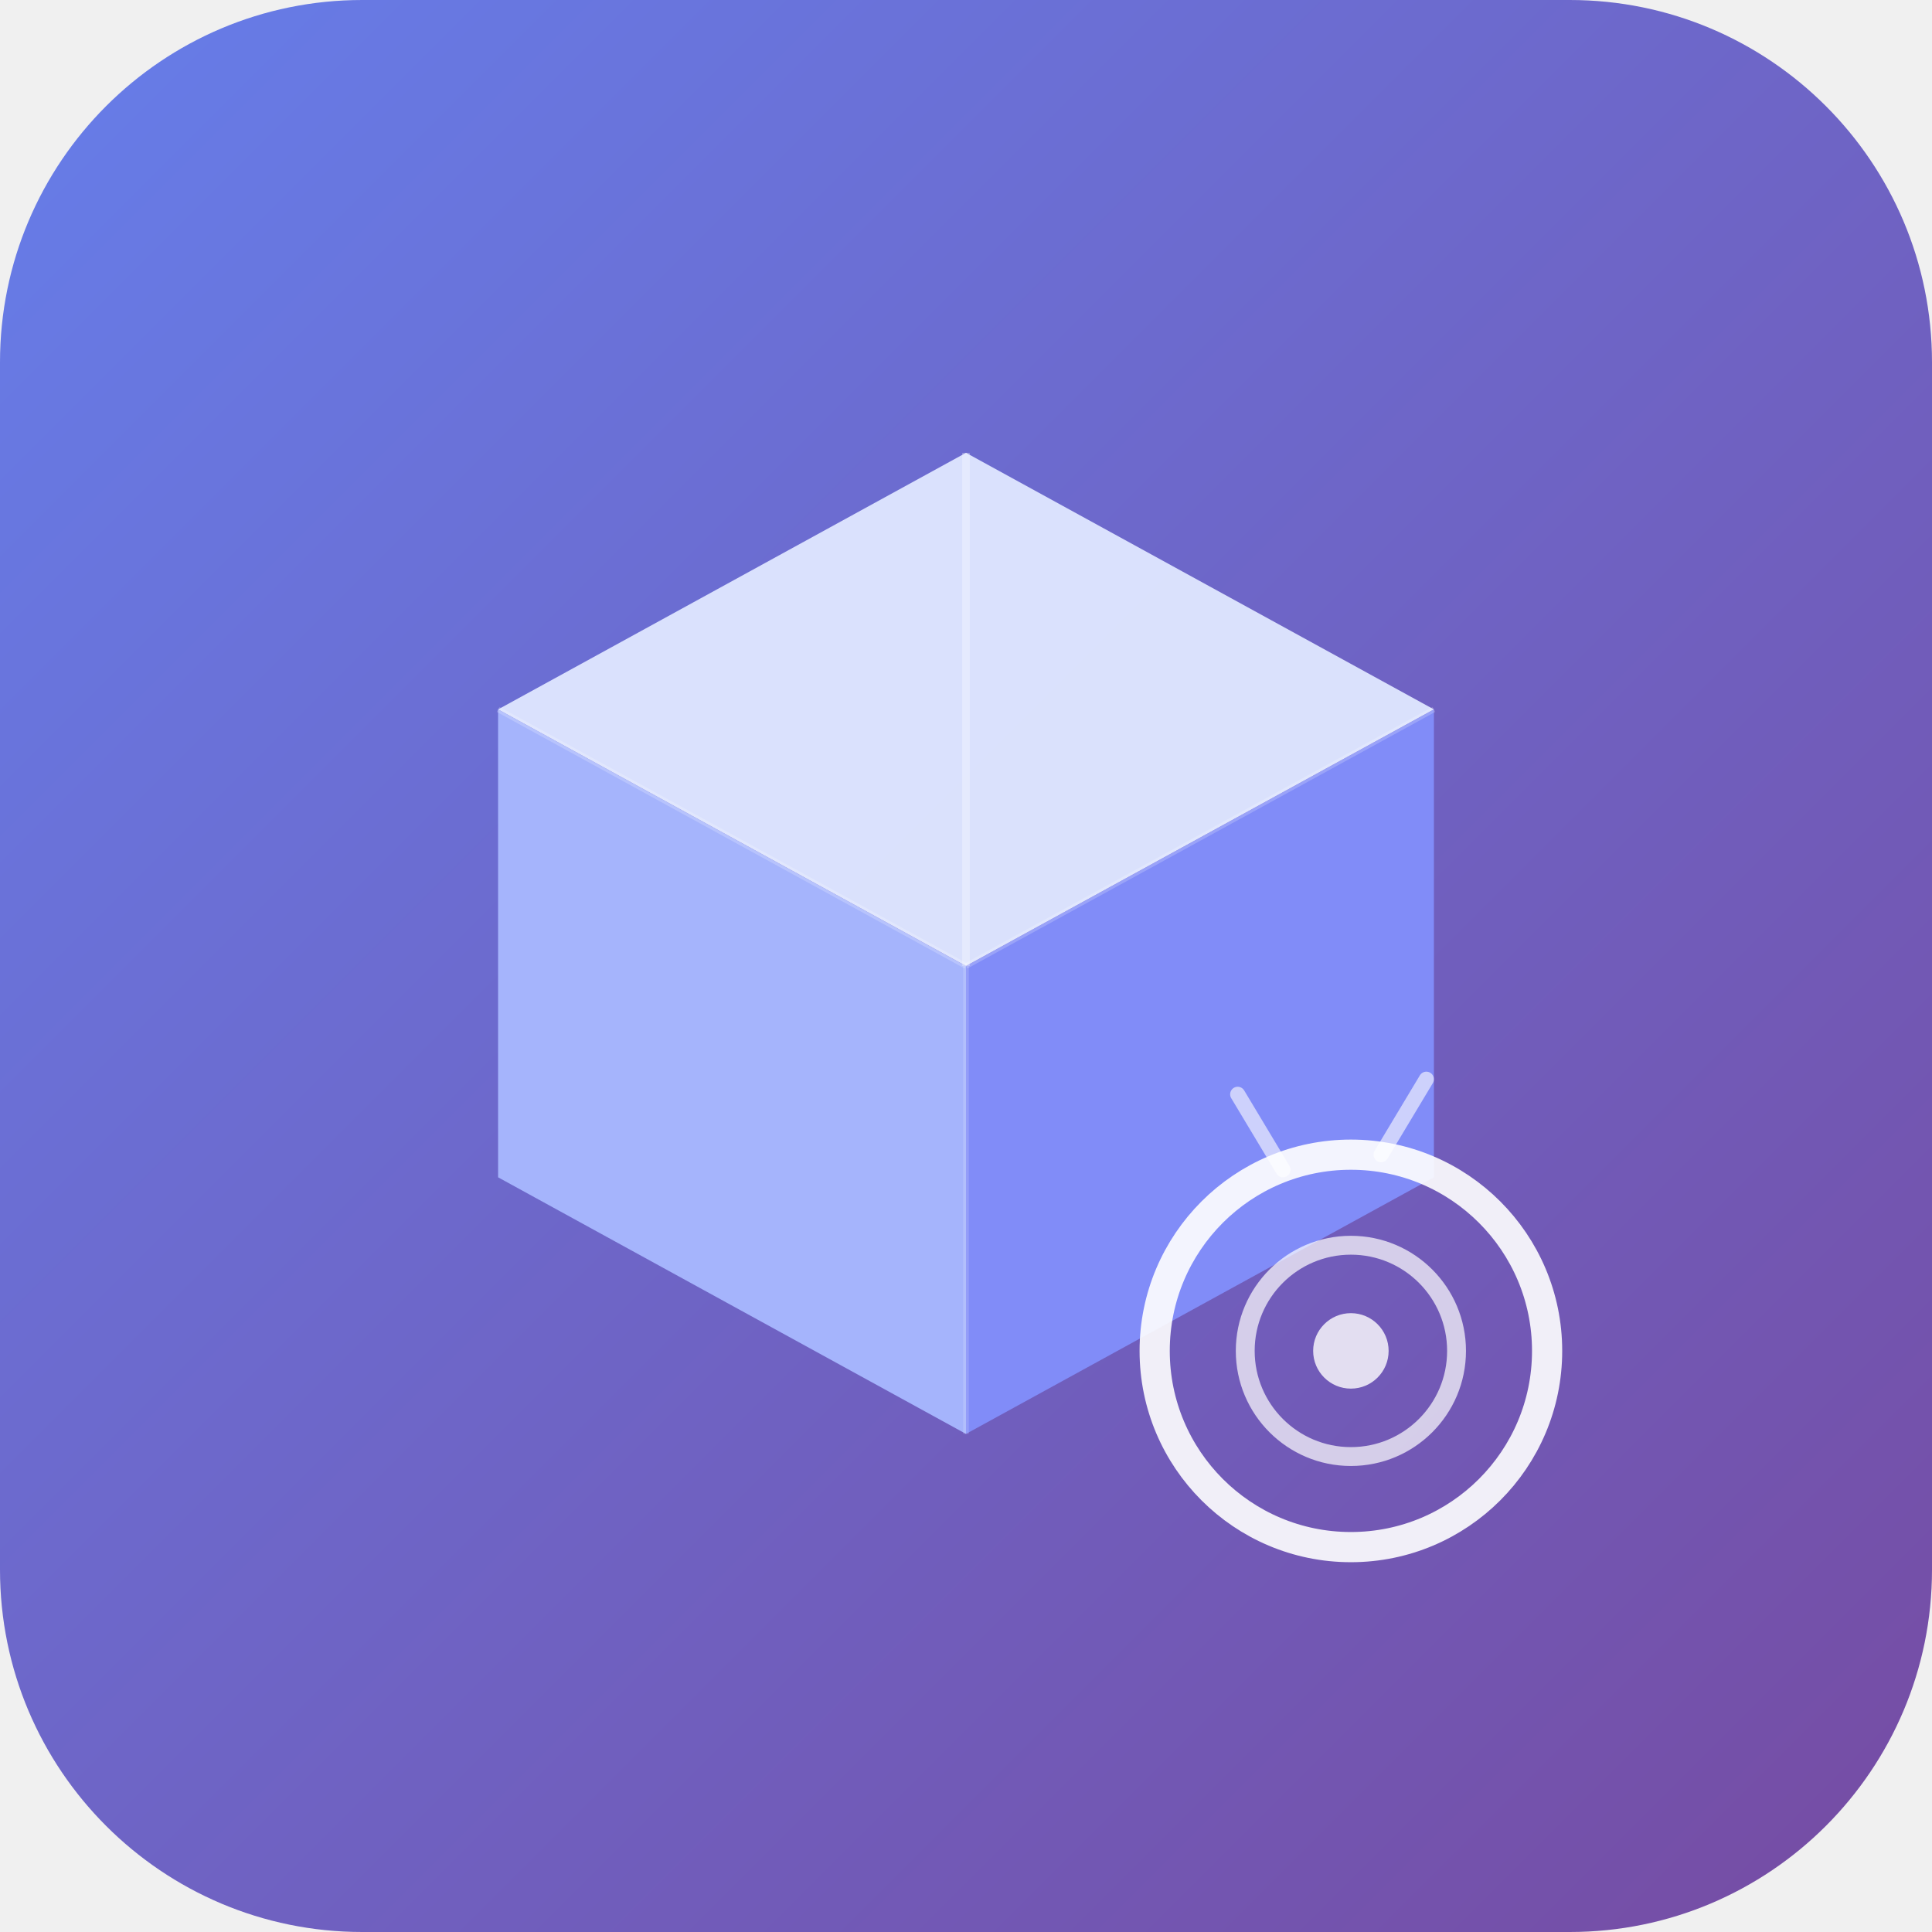
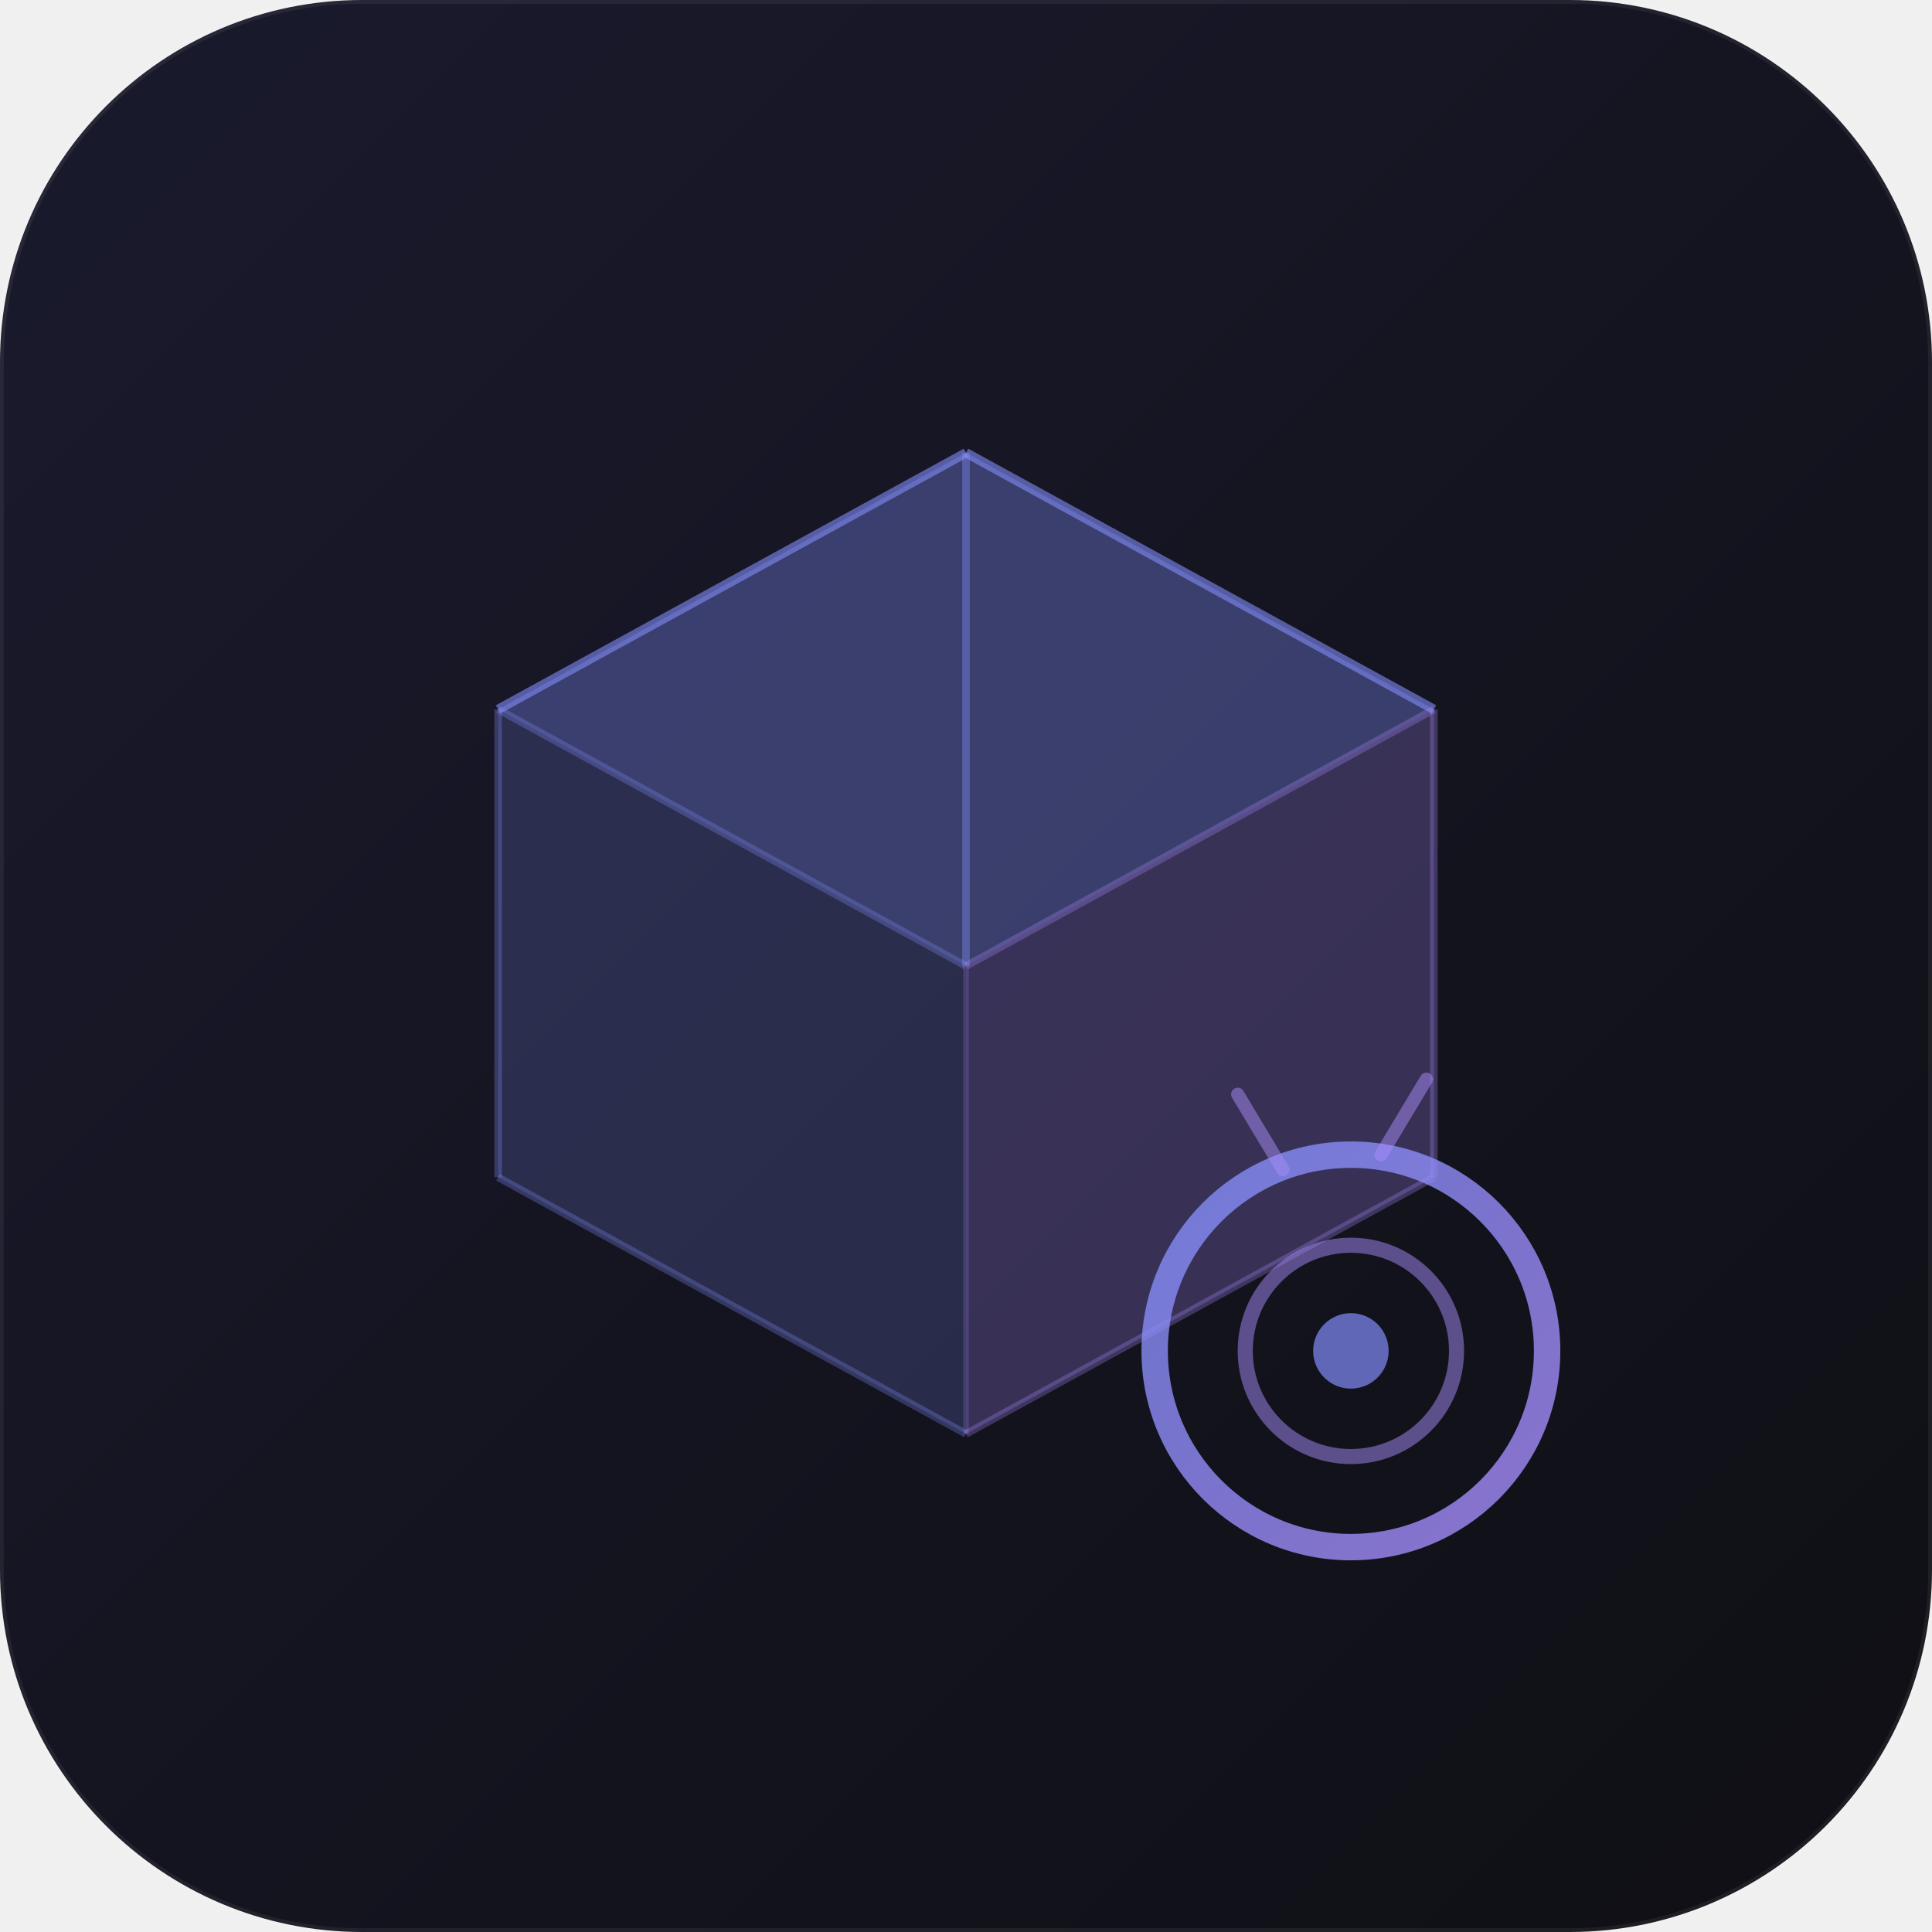
<svg xmlns="http://www.w3.org/2000/svg" viewBox="0 0 512 512">
  <defs>
    <linearGradient id="bg" x1="0%" y1="0%" x2="100%" y2="100%">
-       <stop offset="0%" stop-color="#667eea" />
-       <stop offset="100%" stop-color="#764ba2" />
+       <stop offset="0%" stop-color="#1a1a2e" />
+       <stop offset="100%" stop-color="#0f0f14" />
    </linearGradient>
-     <linearGradient id="face-light" x1="0%" y1="0%" x2="100%" y2="100%">
-       <stop offset="0%" stop-color="#ffffff" stop-opacity="0.25" />
-       <stop offset="100%" stop-color="#ffffff" stop-opacity="0.05" />
-     </linearGradient>
-     <linearGradient id="face-dark" x1="100%" y1="0%" x2="0%" y2="100%">
-       <stop offset="0%" stop-color="#000000" stop-opacity="0.05" />
-       <stop offset="100%" stop-color="#000000" stop-opacity="0.2" />
+     <linearGradient id="accent" x1="0%" y1="0%" x2="100%" y2="100%">
+       <stop offset="0%" stop-color="#818cf8" />
+       <stop offset="100%" stop-color="#a78bfa" />
    </linearGradient>
  </defs>
  <rect width="512" height="512" rx="96" fill="url(#bg)" />
-   <polygon points="256,120 380,188 256,256 132,188" fill="#e0e7ff" opacity="0.95" />
-   <polygon points="132,188 256,256 256,380 132,312" fill="#a5b4fc" />
-   <polygon points="256,256 380,188 380,312 256,380" fill="#818cf8" />
-   <line x1="256" y1="120" x2="256" y2="256" stroke="white" stroke-width="2" opacity="0.3" />
-   <line x1="256" y1="256" x2="256" y2="380" stroke="white" stroke-width="1.5" opacity="0.15" />
-   <line x1="132" y1="188" x2="256" y2="256" stroke="white" stroke-width="1.5" opacity="0.2" />
-   <line x1="256" y1="256" x2="380" y2="188" stroke="white" stroke-width="1.5" opacity="0.2" />
-   <circle cx="358" cy="358" r="52" fill="none" stroke="white" stroke-width="8" opacity="0.9" />
-   <circle cx="358" cy="358" r="28" fill="none" stroke="white" stroke-width="5" opacity="0.7" />
-   <circle cx="358" cy="358" r="10" fill="white" opacity="0.8" />
-   <line x1="340" y1="310" x2="328" y2="290" stroke="white" stroke-width="4" stroke-linecap="round" opacity="0.6" />
-   <line x1="366" y1="306" x2="378" y2="286" stroke="white" stroke-width="4" stroke-linecap="round" opacity="0.6" />
+   <rect width="512" height="512" rx="96" fill="none" stroke="rgba(255,255,255,0.06)" stroke-width="2" />
+   <polygon points="256,120 380,188 256,256 132,188" fill="#818cf8" opacity="0.35" />
+   <polygon points="132,188 256,256 256,380 132,312" fill="#818cf8" opacity="0.2" />
+   <polygon points="256,256 380,188 380,312 256,380" fill="#a78bfa" opacity="0.25" />
+   <line x1="256" y1="120" x2="380" y2="188" stroke="#818cf8" stroke-width="2.5" opacity="0.6" />
+   <line x1="256" y1="120" x2="132" y2="188" stroke="#818cf8" stroke-width="2.5" opacity="0.6" />
+   <line x1="256" y1="120" x2="256" y2="256" stroke="#818cf8" stroke-width="2" opacity="0.4" />
+   <line x1="132" y1="188" x2="132" y2="312" stroke="#818cf8" stroke-width="2" opacity="0.3" />
+   <line x1="380" y1="188" x2="380" y2="312" stroke="#a78bfa" stroke-width="2" opacity="0.3" />
+   <line x1="132" y1="312" x2="256" y2="380" stroke="#818cf8" stroke-width="2" opacity="0.3" />
+   <line x1="256" y1="380" x2="380" y2="312" stroke="#a78bfa" stroke-width="2" opacity="0.3" />
+   <line x1="132" y1="188" x2="256" y2="256" stroke="#818cf8" stroke-width="2" opacity="0.3" />
+   <line x1="256" y1="256" x2="380" y2="188" stroke="#a78bfa" stroke-width="2" opacity="0.3" />
+   <line x1="256" y1="256" x2="256" y2="380" stroke="#a78bfa" stroke-width="1.5" opacity="0.2" />
+   <circle cx="358" cy="358" r="52" fill="none" stroke="url(#accent)" stroke-width="7" opacity="0.8" />
+   <circle cx="358" cy="358" r="28" fill="none" stroke="#a78bfa" stroke-width="4" opacity="0.5" />
+   <circle cx="358" cy="358" r="10" fill="#818cf8" opacity="0.7" />
+   <line x1="340" y1="310" x2="328" y2="290" stroke="#a78bfa" stroke-width="3.5" stroke-linecap="round" opacity="0.5" />
+   <line x1="366" y1="306" x2="378" y2="286" stroke="#a78bfa" stroke-width="3.5" stroke-linecap="round" opacity="0.5" />
</svg>
